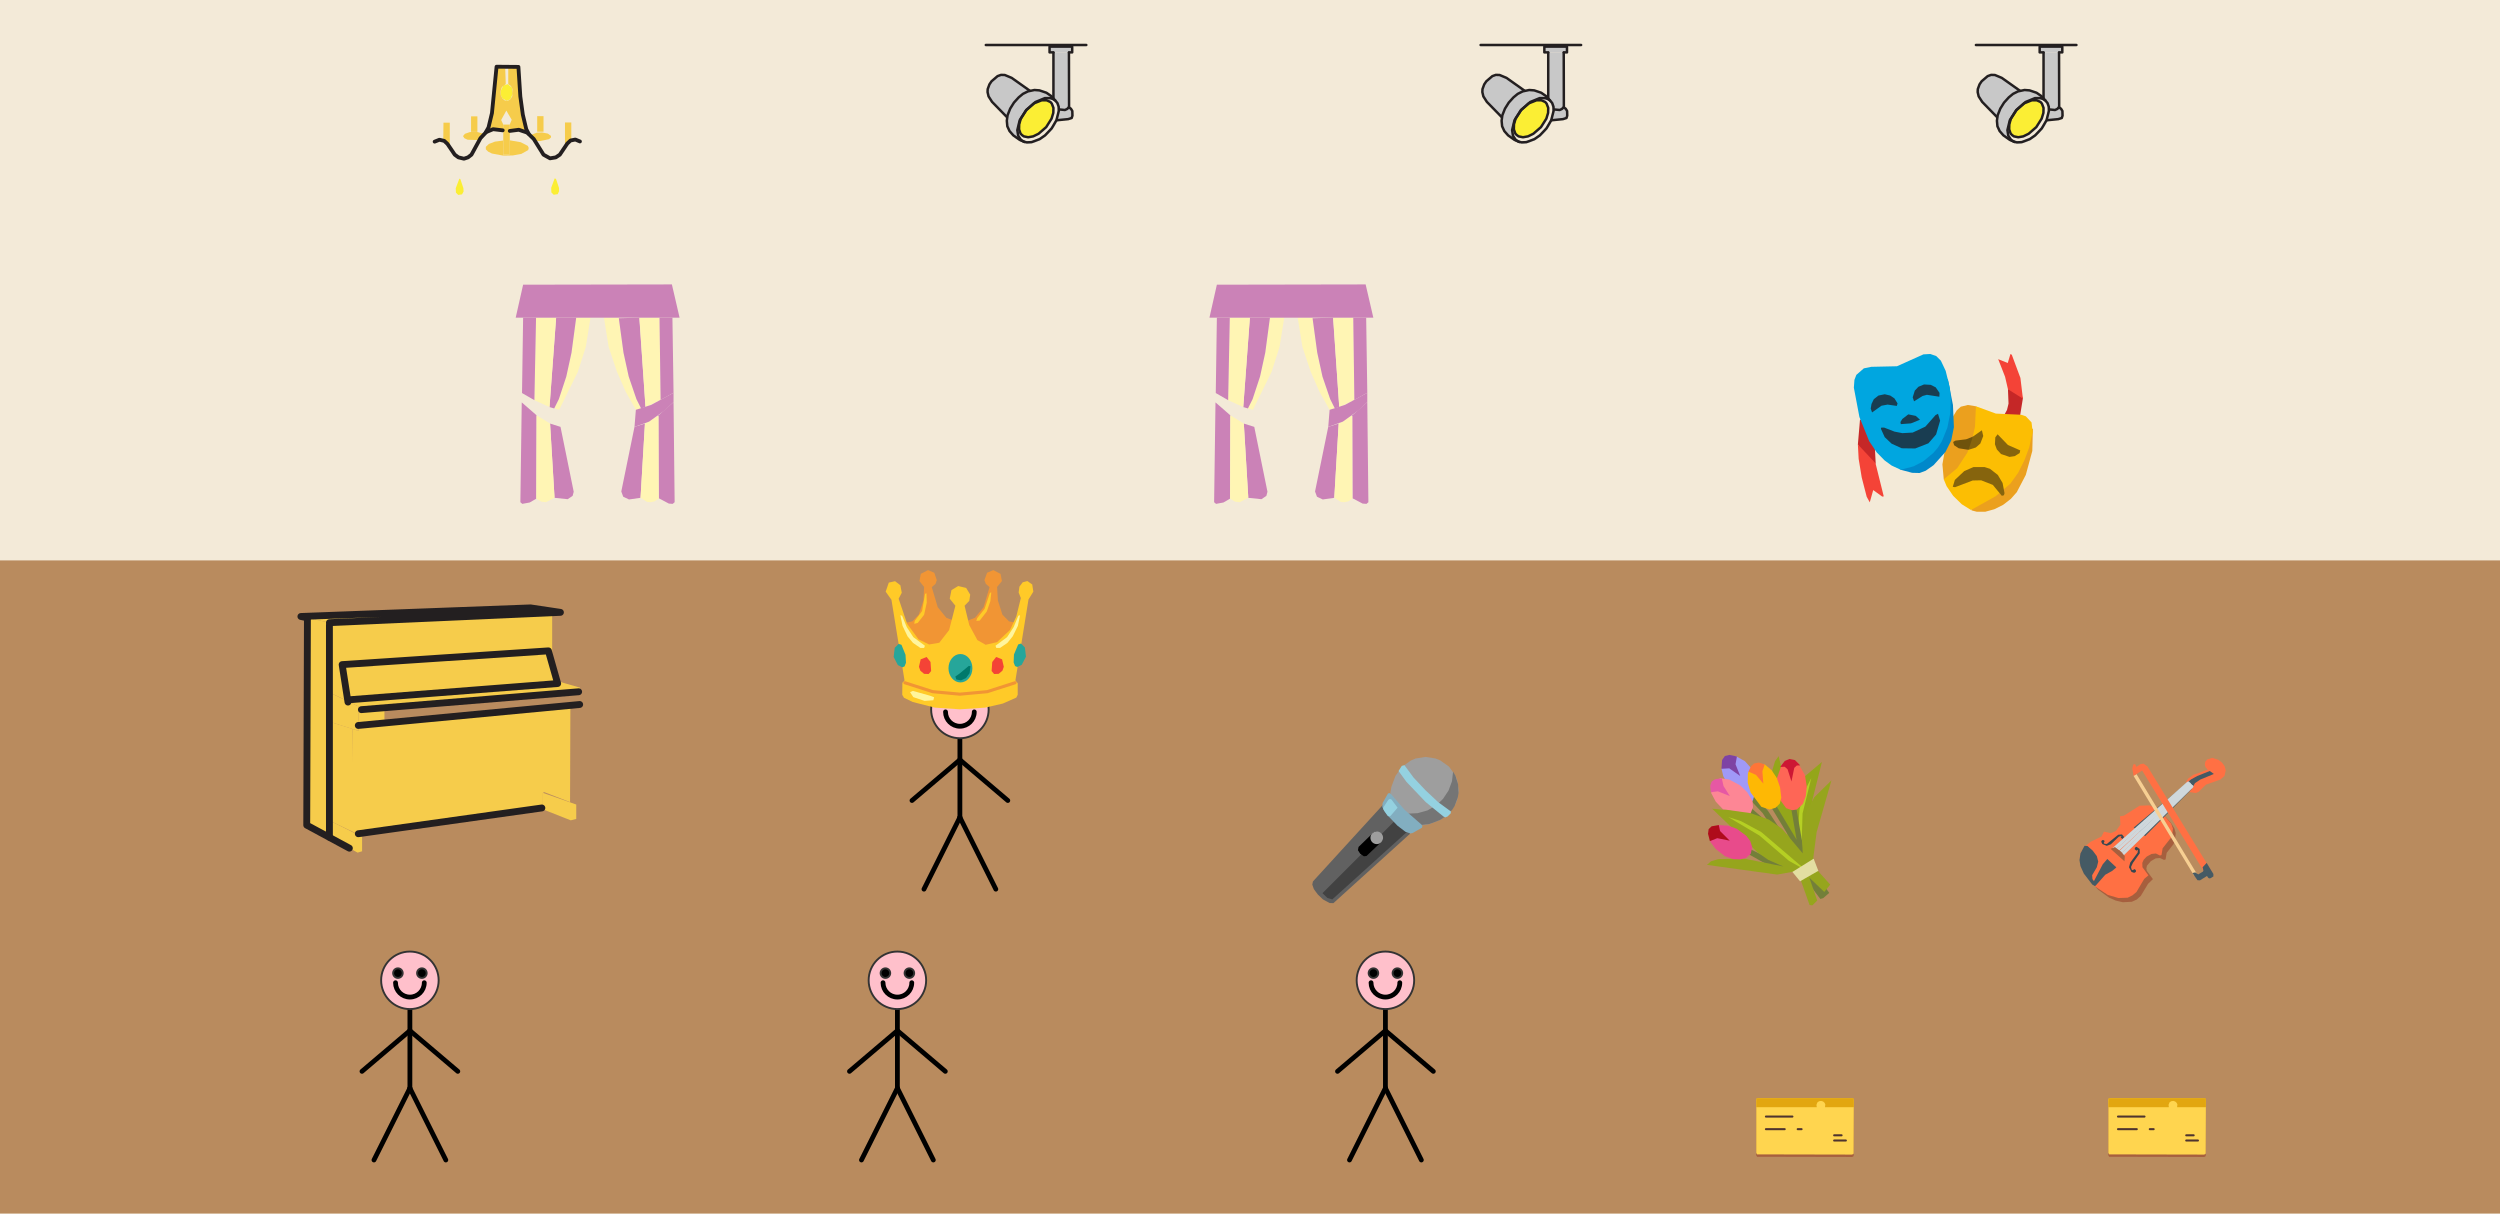
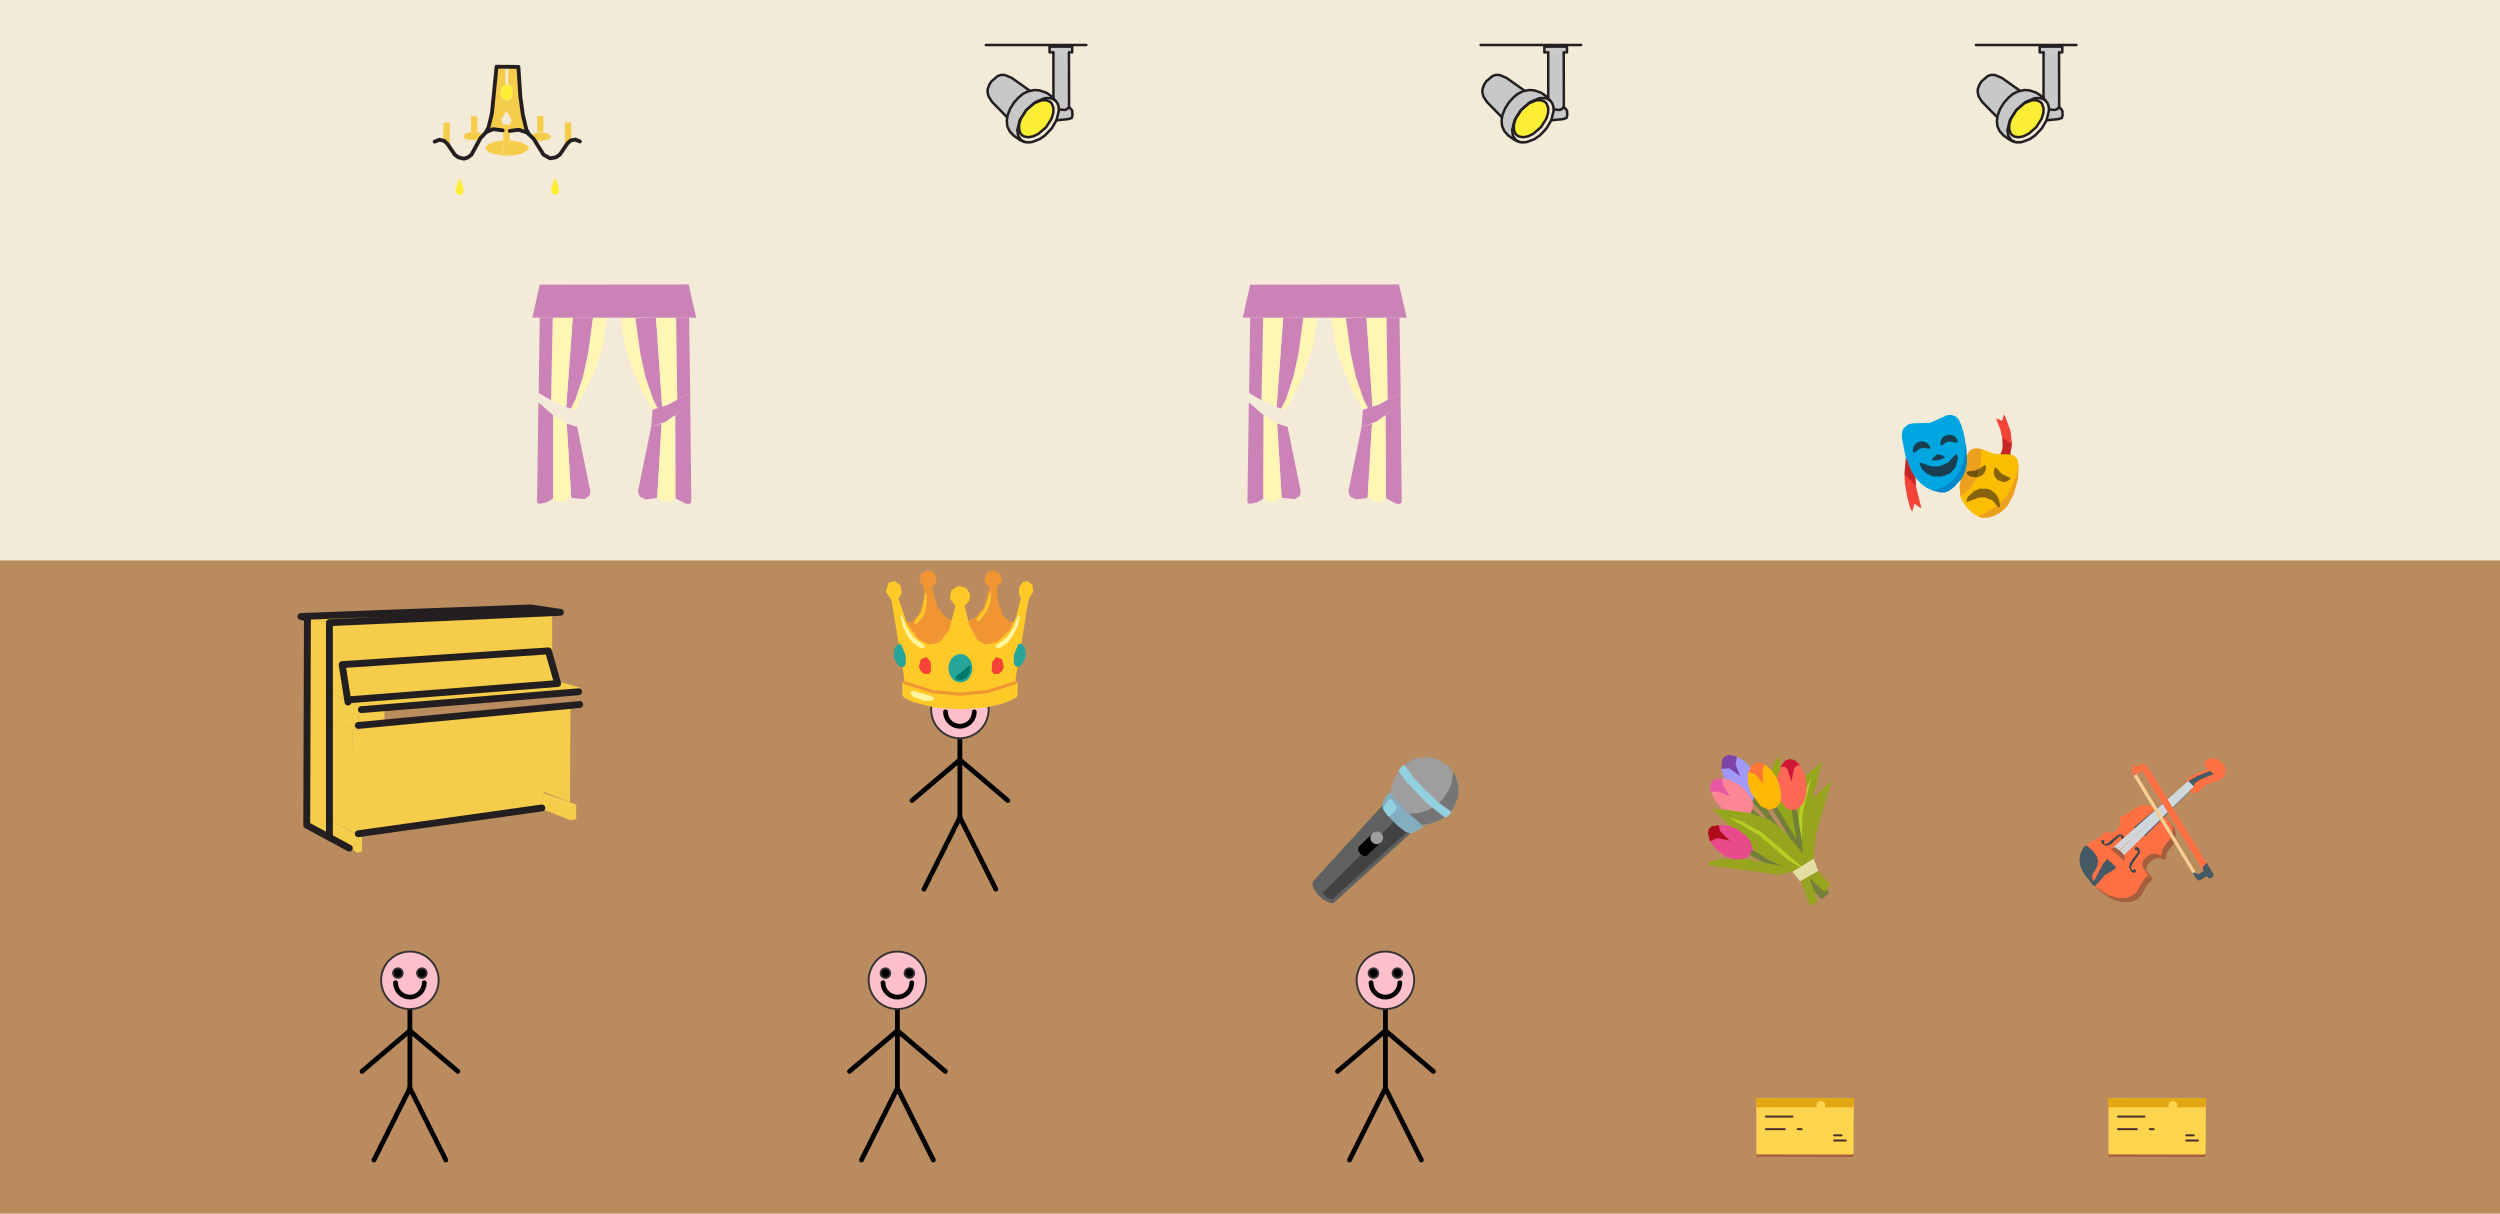
<svg xmlns="http://www.w3.org/2000/svg" viewBox="0 0 480 233" width="480" height="233">
  <rect width="480" height="233" fill="#f3ead8" />
  <rect y="107.6" width="480" height="125.4" fill="#b98b5e" />
  <defs>
    <symbol id="o-chandelier" viewBox="0 0 100 100">
      <polygon points="50.3,27.6 52.5,29.5 52.9,32.6 51.6,35.5 49.7,36.3 47.4,35 46.6,33.3 46.5,31.3 47.9,28.3" fill="#FBEE34" />
      <polygon points="77,81.8 77,83.5 76.3,85 74.2,85.3 73,84.1 72.9,81.7 74.7,76.8 75.4,77" fill="#FBEE34" />
      <polygon points="27.1,81.9 27.2,83.6 26.4,85.1 24.4,85.4 23.2,84.2 23.1,81.9 25,76.9 25.5,77.1" fill="#FBEE34" />
      <polygon points="67.1,57.3 64.4,57.2 62,54.2 65.5,52.9 68.1,52.8 71.2,53.4 72.8,54.6 72.8,55.4 71.8,56.3" fill="#F6CC4B" />
      <polygon points="37.1,53.3 37.6,53.8 35.4,56.8 29.3,56.6 27.6,55.8 26.9,54.7 27.9,53.5 30.5,52.6 34.1,52.5" fill="#F6CC4B" />
      <polygon points="47.9,57 47.9,64.9 42,63.8 40,62.8 38.8,61.6 38.8,60.3 40.4,58.8 43.5,57.6" fill="#F6CC4B" />
      <polygon points="50.5,27.6 50.5,18.6 55.8,18.6 56.8,34 58.1,43.5 59.9,51.1 61.1,53.4 57,51.5 51.3,52 51.3,48.6 52.3,46.2 49.5,41.4 46.8,46.3 47.9,48.7 47.9,51.7 42.6,51.1 39,52.6 40.2,50.2 42,42.7 44.4,18.5 48.9,18.6 49.2,27.6 47.2,29.1 46.5,31.3 46.6,33.3 47.4,35 48.7,36.1 50.2,36.3 51.6,35.5 52.6,33.9 52.7,30.1 51.9,28.6" fill="#F6CC4B" />
      <polygon points="51.3,56.9 51.3,64.2 47.9,64.2 47.9,48.7 51.3,48.7" fill="#F6CC4B" />
      <polygon points="57.3,64 52.9,64.8 47.9,64.9 47.9,64.2 51.3,64.2 51.3,56.9 57,57.9 60.7,59.8 61.2,60.9 60.9,62" fill="#F6CC4B" />
      <polygon points="20,47.7 20,59.7 19.4,59.7 16.6,56.9 16.7,47.7" fill="#F6CC4B" />
      <polygon points="34.4,44.4 34.4,52.5 31.1,52.5 31.1,44.4" fill="#F6CC4B" />
      <polygon points="65.6,44.3 68.9,44.3 68.9,52.4 65.6,52.4" fill="#F6CC4B" />
      <polygon points="83.4,56.6 80.1,59.7 80.1,47.6 83.4,47.6" fill="#F6CC4B" />
      <polyline points="12.1,57.6 14.6,56.6 17.1,57.2 18.8,58.8 22.6,64.4 24.5,65.8 27.4,66.5 29.5,65.8 31.3,64.4 36,55.8 39,52.6 42.6,51.1 47.6,51.7" fill="none" stroke="#231F20" stroke-width="2" stroke-linecap="round" stroke-linejoin="round" />
      <polyline points="87.9,57.5 85.5,56.5 83,57 81.3,58.6 77.4,64.4 75.3,65.8 72.3,66.3 68.9,64.4 63.8,56.2 60.4,52.9 56,51.4 51.3,52" fill="none" stroke="#231F20" stroke-width="2" stroke-linecap="round" stroke-linejoin="round" />
      <polyline points="61.1,53.4 59.9,51.1 58.1,43.5 56.8,34 55.8,18.6 44.4,18.5 42,42.7 40.2,50.2 38.8,52.7" fill="none" stroke="#231F20" stroke-width="2" stroke-linecap="round" stroke-linejoin="round" />
    </symbol>
    <symbol id="o-spot_light" viewBox="0 0 100 100">
      <polygon points="79,16.9 60.9,16.9 60.9,12.3 79,12.3" fill="#C8C8C8" />
      <polygon points="76.2,60.9 78,62 79.1,63.8 79.2,67.5 78.6,69.4 75.8,70.3 66.4,71.2 67.8,67.4 68.3,62 67.2,57.5 63.6,53.2 64,53.2 64,16.9 76.4,16.9" fill="#C8C8C8" />
      <polygon points="61.6,56.6 63.5,59.5 63.9,65.3 61.4,72.2 58.2,76.7 54.2,80.6 47.8,84.1 42,84.6 38.9,83.1 36.9,80.3 36.6,74.4 39.1,67.6 42.3,63.1 46.3,59.2 52.7,55.7 58.5,55.2" fill="#FBEE34" />
      <polyline points="42.2,63 49.6,56.6 54.7,54.2 59.5,53.3 63.6,54.2 65.4,55.3 67.2,57.5 68.3,62 67.8,67.4 66.4,71.2 64.3,75.3 61.3,79.3 57.3,83.3 53,86.3 48.7,88.2 44.6,89 40.9,88.6 38.4,87.2 36.8,85.5 35.3,81.5 35.4,76.6 37,71.2 42.2,63" fill="none" stroke="#C8C8C8" stroke-width="2" stroke-linecap="round" stroke-linejoin="round" />
      <polygon points="42.2,63 37,71.2 35.1,79.1 35.8,83.6 36.8,85.5 38.6,87.4 40.9,88.6 37,86.9 31.9,83.3 28.9,79.9 27.1,76 26.7,71.6 27.3,67.2 29.4,61.9 32.4,57.1 36.2,52.9 39.6,50.1 43.6,48.1 48.8,47 52.8,47.3 58.4,49.2 62.3,51.9 65.4,55.3 61.7,53.5 59.5,53.3 54.7,54.2 47,58.4" fill="#C8C8C8" />
      <polygon points="45,47.5 39.6,50.1 34.2,55 29.4,61.9 27,68.6 14.1,55.4 12.1,52.1 11.3,48.7 12.2,43.8 15.5,38.8 19.3,35.9 23.6,34.8 26.5,35.3 29.9,36.8" fill="#C8C8C8" />
      <polyline points="66.4,71.2 62.6,77.7 57.3,83.3 53,86.3 46.6,88.7 42.7,88.9 40.3,88.3 38.1,87 35.8,83.6 35.1,79.1 37,71.2 42.2,63 49.6,56.6 57.1,53.5 61.7,53.5 63.6,54.2 65.4,55.3 67.2,57.5 68.2,60.4 68.3,63.7 66.4,71.2" fill="none" stroke="#231F20" stroke-width="2" stroke-linecap="round" stroke-linejoin="round" />
      <polyline points="58.2,76.7 52.1,82 47.8,84.1 43.8,84.8 40.3,84.1 38.9,83.1 37.7,81.9 36.5,78.5 36.6,74.4 37.9,69.9 42.3,63.1 48.4,57.7 54.7,55.2 58.5,55.2 61.6,56.6 62.7,57.9 64,61.3 63.9,65.3 62.5,69.9 58.2,76.7" fill="none" stroke="#231F20" stroke-width="2" stroke-linecap="round" stroke-linejoin="round" />
      <polyline points="45,47.5 30.6,37.3 25.1,35 22.1,34.9 19.3,35.9 14.5,40 12.8,42.5 11.4,46.3 11.3,48.7 12.1,52.1 14.9,56.5 26.7,68.6" fill="none" stroke="#231F20" stroke-width="2" stroke-linecap="round" stroke-linejoin="round" />
      <polyline points="65.4,55.3 62.3,51.9 58.4,49.2 52.8,47.3 48.8,47 43.6,48.1 39.6,50.1 36.2,52.9 32.4,57.1 29.4,61.9 27.3,67.2 26.7,71.6 27.1,76 28.9,79.9 31.9,83.3 37,86.9 40.9,88.6" fill="none" stroke="#231F20" stroke-width="2" stroke-linecap="round" stroke-linejoin="round" />
      <polyline points="76.4,17.2 76.5,60.4 75.1,62.1 73.2,63 69.1,62.6" fill="none" stroke="#231F20" stroke-width="2" stroke-linecap="round" stroke-linejoin="round" />
      <polyline points="76.6,61 78,62 79.1,63.8 79.2,67.5 78.6,69.4 75.8,70.3 66.8,71.2" fill="none" stroke="#231F20" stroke-width="2" stroke-linecap="round" stroke-linejoin="round" />
      <polyline points="64,17.2 64,53.2" fill="none" stroke="#231F20" stroke-width="2" stroke-linecap="round" stroke-linejoin="round" />
      <polyline points="64,16.9 60.9,16.9 60.9,12.3 79,12.3 79,16.9 76.4,16.9" fill="none" stroke="#231F20" stroke-width="2" stroke-linecap="round" stroke-linejoin="round" />
      <polyline points="9.9,11 90.3,11" fill="none" stroke="#231F20" stroke-width="2" stroke-linecap="round" stroke-linejoin="round" />
    </symbol>
    <symbol id="o-curtains" viewBox="0 0 100 100">
      <polygon points="47.3,23.1 45.6,33.7 42.7,42.8 35.9,56.6 34.1,56.1 35.8,52.7 38.5,44.5 40.4,35.8 42.1,23.1" fill="#FFF5B4" />
      <polygon points="65.7,56.1 63.8,56.6 60.1,50 56.9,42.7 53.9,33.7 52.2,23.1 57.6,23.1 59.3,35.8 61.2,44.5 64,52.7" fill="#FFF5B4" />
      <polygon points="42.1,23.1 40.4,35.8 38.5,44.5 35.8,52.7 34.1,56.1 32.4,55.6 34.8,23.1" fill="#CB82B7" />
      <polygon points="34.2,88.1 32.6,61.6 36.4,62.8 41.2,86.4 40.8,87.9 39,89.1 34.2,88.6" fill="#CB82B7" />
      <polygon points="65.1,23.8 67.3,55.6 65.7,56.1 64,52.7 61.2,44.5 59.3,35.8 57.6,23.3 65.1,23.1" fill="#CB82B7" />
      <polygon points="67.1,61.6 65.5,88.6 61.3,89.2 59.2,88.2 58.5,86.3 63.3,62.8" fill="#CB82B7" />
      <polygon points="72.1,88.3 72.2,88.8 70.6,89.9 69.2,90.2 67.9,90.1 65.5,88.6 67.1,61.6 71.8,58.8 72.1,58.9" fill="#FFF5B4" />
      <polygon points="72.8,53 67.3,55.6 65.1,23.1 72.4,23.1" fill="#FFF5B4" />
      <polygon points="34.8,23.1 32.4,55.6 26.9,53.1 27.5,23.1" fill="#FFF5B4" />
      <polygon points="76.9,11 79.7,23.1 20.1,23.1 22.8,11.1" fill="#CB82B7" />
      <polygon points="27.7,58.6 27.6,88.9 25.2,90.3 22.5,90.8 21.8,90.2 22.3,53.9" fill="#CB82B7" />
      <polygon points="27.5,23.1 26.9,53.1 22.4,50.5 22.8,23.1" fill="#CB82B7" />
      <polygon points="34.2,88.1 34.2,88.6 31.1,90.2 29.4,90 27.6,88.9 27.7,58.6 32.6,61.6" fill="#FFF5B4" />
      <polygon points="77.9,90.2 77.2,90.8 75.8,90.7 72.2,88.8 72.1,58.9 71.8,58.8 77.5,53.8" fill="#CB82B7" />
      <polygon points="77.1,23.5 77.5,50.4 72.8,53 72.4,23.1 77.1,23.1" fill="#CB82B7" />
      <polygon points="77.5,50.4 77.5,53.8 74.3,56.8 68.6,60.9 63.3,62.8 63.8,56.6 69.4,54.8" fill="#CB82B7" />
    </symbol>
    <symbol id="o-performing_arts" viewBox="0 0 100 100">
      <polygon points="10.7,66.9 5.2,55.8 6.3,42.9 11.2,42.6 13.6,49.3 14.5,65.7" fill="#C52727" />
      <polygon points="87.8,24.6 83.5,27.1 83.8,34.5 83,37.8 81.3,40.9 89.4,41.9 89.8,40.9 91.3,31.7" fill="#C52727" />
      <polygon points="14.4,65.6 18.7,82.9 17.9,83 13.2,79.6 11.4,86 9.8,83.1 7.2,73 5.6,63.3 5.2,55.8" fill="#F44337" />
      <polygon points="96.5,47.6 96.2,59.2 92.8,71.7 88.1,80.7 85,84.2 81,87.3 76.4,89.6 71.7,90.9 67.2,90.9 64.5,90.2 65.5,72.6 50,74 49.3,66.2 52.1,50 54.8,41.3 56.8,38 58.9,36.1 62.6,35.2 66.8,35.9 80.3,49.7" fill="#EBA01E" />
      <polygon points="66.8,35.9 77.2,39.7 90.3,40.3 92.8,41.1 95.8,44.3 96.4,49.3 94.6,57.3 92.1,64 88.8,70.6 84.8,76.2 77.1,82.8 64.2,90 59.4,87 54.9,82.6 51.5,77.6 50,74 57,68.2 62.3,60.1 64.9,52.9 66.3,46.5" fill="#FCBE03" />
      <polygon points="24.5,62.8 27.5,69 33.5,70.6 37.4,70.7 40.6,69.5 44.7,66.6 50.9,59.7 53.9,53.7 55.3,46.8 54.8,35.2 52.1,21.5" fill="#0088CA" />
      <polygon points="25.6,15 39.4,8.8 43,8.6 46.1,9.7 48.5,12.1 51,17.4 53.2,26.3 53.7,32.4 53.4,39.5 51.9,47 49,54.2 46.9,57.5 44.5,60.3 39.3,64.6 34.3,67.2 27.5,69 22.8,66.8 19.1,64.1 15,59.9 11.1,54.1 6,41.5 3.1,26.2 3.4,22.1 4.4,19.5 8.3,16.1 12.2,15.3" fill="#00A6E0" />
      <polygon points="31.5,40.1 28.4,42.5 27.4,44.1 27.6,45.2 32.9,44.8 37.6,42.9 35.4,40.9" fill="#193D51" />
      <polygon points="12.6,39.1 11.9,37.1 12.3,34.7 13.5,32.2 15.9,30.3 19.2,29.6 22.1,30.3 24.3,31.8 25.9,34.4 25.5,35.7 20.7,35 17.5,35.6" fill="#193D51" />
      <polygon points="39.7,24.5 36.8,25.7 34.9,27.7 33.8,31.2 34.5,33.3 39,30.5 41.2,29.9 47.7,30.9 47.8,28.9 45.8,26 43.2,24.7" fill="#193D51" />
      <polygon points="33.8,49.6 40.4,46.5 45.7,40.5 47,39.8 48.1,43.4 46,50.6 42,55.2 35.1,57.9 28.1,57.8 22.8,55.4 19.2,52 17.2,47.6 17.4,47 18.9,47 24.3,49.1 28.4,49.9" fill="#193D51" />
      <polygon points="62.9,58.6 66.7,57.4 69.1,55.3 70.6,51.4 69.9,48.4 65.2,51.7 61.9,55.6" fill="#86640D" />
      <polygon points="62.9,58.6 57.8,57.8 55.4,56.2 54.9,54.5 56.1,53.8 61.7,53.1 65.2,51.7" fill="#6F530C" />
      <polygon points="78.1,50.5 76.9,52.1 76.7,55.7 77.7,58.4 79.9,60.8 84.3,62.3 87,61.9 89.6,60.3 89.9,58.9 83.5,56.1" fill="#86640D" />
      <polygon points="54.7,77.9 55.9,78.1 65.1,74.6 69.5,74.5 75.6,76.9 80.3,82.6 81.4,82.3 81.7,81.2 80.7,75.9 78.2,71.7 74.1,68.5 71.3,67.6 65.5,67.6 60.7,69.7 55.8,74.3" fill="#86640D" />
      <polygon points="91.3,31.9 90,21.1 85.5,9 84.8,8.6 83.4,13.3 78.4,11.3 82,20.5 83.5,27" fill="#F44337" />
    </symbol>
    <symbol id="o-piano" viewBox="0 0 100 100">
      <polygon points="90.4,35.8 90.3,37 33.5,41.6 33.5,46.1 26,46.8 26,41.3 23.3,40 23.6,39.3 83.9,34.6 83.8,33.9" fill="#F6CC4B" />
      <polygon points="44.1,45.1 87.6,40.9 87.5,69.1 80,66.2 79.6,66.4 79.6,70.8 25.8,78.5 23.8,77.5 24.2,47.8 26,48.4 26,46.8" fill="#F6CC4B" />
      <polygon points="89.3,69.8 89.3,74 87.7,74.4 79.6,71.2 79.6,66.4" fill="#F6CC4B" />
      <polygon points="82.3,14 17.5,16.9 9.2,15.1 76,12.6 84.7,13.9" fill="#F6CC4B" />
      <polygon points="83.7,33.9 83.9,34.6 23.6,39.3 23.3,40 22.8,39.7 21.2,29.1 81.2,25.1" fill="#F6CC4B" />
      <polygon points="17.5,37.2 17.5,79.4 10.9,75.8 11.1,15.5 17.5,16.9 82.3,14 82.3,28.8 81.2,25.1 21.2,29.1 22.8,39.7" fill="#F6CC4B" />
      <polygon points="27,79.2 27,83.4 25.7,83.8 18.2,79.6 18.2,74.8" fill="#F6CC4B" />
      <polygon points="26,46.8 26,48.4 17.5,45.7 17.5,37.2 26,41.3" fill="#F6CC4B" />
      <polygon points="24.2,47.8 24.1,77.1 23.8,77.5 18.2,74.8 18.2,79.6 23.3,82.5 17.5,79.4 17.5,45.7" fill="#F6CC4B" />
      <polyline points="11.1,15.5 9.2,15.1 76,12.6 84.7,13.9 17.5,16.9" fill="none" stroke="#231F20" stroke-width="2" stroke-linecap="round" stroke-linejoin="round" />
      <polyline points="11.1,15.3 10.9,75.8 23.3,82.5" fill="none" stroke="#231F20" stroke-width="2" stroke-linecap="round" stroke-linejoin="round" />
      <polyline points="25.9,78.3 79.3,70.8" fill="none" stroke="#231F20" stroke-width="2" stroke-linecap="round" stroke-linejoin="round" />
      <polyline points="17.5,17.6 17.5,79.3" fill="none" stroke="#231F20" stroke-width="2" stroke-linecap="round" stroke-linejoin="round" />
      <polyline points="22.9,40 21.2,29.1 81.2,25.1 83.9,34.6 23.6,39.3" fill="none" stroke="#231F20" stroke-width="2" stroke-linecap="round" stroke-linejoin="round" />
      <polyline points="25.9,46.8 90.3,40.7" fill="none" stroke="#231F20" stroke-width="2" stroke-linecap="round" stroke-linejoin="round" />
      <polyline points="26.8,42.2 90,37" fill="none" stroke="#231F20" stroke-width="2" stroke-linecap="round" stroke-linejoin="round" />
    </symbol>
    <symbol id="o-person" viewBox="0 0 100 100">
      <polyline points="50,29 50,62" fill="none" stroke="black" stroke-width="2" stroke-linecap="round" stroke-linejoin="round" />
      <polyline points="50,38 30,55" fill="none" stroke="black" stroke-width="2" stroke-linecap="round" stroke-linejoin="round" />
      <polyline points="50,38 70,55" fill="none" stroke="black" stroke-width="2" stroke-linecap="round" stroke-linejoin="round" />
      <polyline points="50,62 35,92" fill="none" stroke="black" stroke-width="2" stroke-linecap="round" stroke-linejoin="round" />
      <polyline points="50,62 65,92" fill="none" stroke="black" stroke-width="2" stroke-linecap="round" stroke-linejoin="round" />
      <ellipse cx="50" cy="17" rx="12" ry="12" fill="pink" stroke="#333" stroke-width="0.8" />
      <ellipse cx="45" cy="14" rx="2" ry="2" fill="black" stroke="#333" stroke-width="0.8" />
      <ellipse cx="55" cy="14" rx="2" ry="2" fill="black" stroke="#333" stroke-width="0.8" />
      <path d="M44 18 A6 6 0 0 0 56 18" fill="none" stroke="black" stroke-width="2" stroke-linecap="round" stroke-linejoin="round" />
    </symbol>
    <symbol id="o-crown" viewBox="0 0 100 100">
      <polygon points="73.8,17 76.9,13.2 76,8.6 71.4,6.2 67.4,7.9 65.7,12.6 66.6,15 69,17.1 65.2,29.9 59.7,36.7 50.4,40.3 52.7,46.4 56.2,51.5 61.8,55.8 65.6,57.1 74.5,57.1 81.1,53.9 85.1,49 87.6,42.2 87.9,40.4 81.4,39 77.2,34.7 74.3,25.6" fill="#F19534" />
      <polygon points="27.1,17 24.1,13.2 25,8.6 29.6,6.2 33.6,7.9 35.2,12.6 34.4,15 32,17.1 35.8,29.9 41.3,36.7 50.5,40.3 48.3,46.4 44.8,51.5 39.2,55.8 35.4,57.1 26.5,57.1 19.9,53.9 15.9,49 13.4,42.2 13.1,40.4 19.6,39 23.7,34.7 26.7,25.6" fill="#F19534" />
      <polygon points="93.2,13.2 90.2,14 88.1,16.8 87.6,20.5 89,24.1 86.1,35.9 82.1,44.5 73.8,52.3 66.5,54 61.2,51 56,41.4 53,29 56,25.9 56.6,21.9 54,17.6 48.9,16.4 44.6,19 43.5,24.5 47.1,29 43.1,44.6 36.8,52.7 30.3,53.8 23.5,50.5 16.2,40.5 10.8,24.5 12.8,20.7 11.9,15.9 8.5,13.3 4.5,14.2 2.5,20 6.2,25.2 16.2,86.9 31.6,92.3 50,93.8 68.5,92.3 83.9,86.9 93.9,25 97,20 96.3,15.4" fill="#FFCA28" />
      <ellipse cx="50.35" cy="69" rx="7.65" ry="9.1" fill="#26A69A" />
      <polygon points="49.8,72.4 47.1,74.3 47.7,76.2 50.7,76.8 53.9,75.3 56.2,72.2 56.8,67.7 55.7,67.5" fill="#00796B" />
      <polygon points="92.3,61.6 91.6,55.7 89.1,53.2 87.3,53.8 84.6,60.2 84.4,65.3 85.3,67.6 86.7,68.2 89.6,66.8" fill="#26A69A" />
      <polygon points="7.6,61.8 8.3,55.9 10.8,53.4 12.6,54 15.2,60.4 15.5,65.5 14.6,67.8 13.2,68.4 10.3,67" fill="#26A69A" />
      <polygon points="78.1,68.1 77.2,70.6 74.8,72.6 71.9,72.7 70.3,70.8 70.7,65 73.2,61.8 77,63.3" fill="#F44336" />
      <polygon points="23.8,68.1 24.7,70.6 27.1,72.6 30,72.7 31.6,70.8 31.2,65 28.7,61.8 24.9,63.3" fill="#F44336" />
      <polygon points="85.3,76.7 69.7,83 50,85.3 30.4,83 14.8,76.7 13.2,78.3 13.1,86 14.2,87.9 19.8,90.6 33.9,94.2 50,95.3 66.2,94.2 77.5,91.6 86.1,87.8 87,86 87,78.6" fill="#FFCA28" />
      <polygon points="30.9,86.6 33.5,87.6 33,89.5 27.4,89.9 20.2,87.5 18.1,84.3 19.9,83.5" fill="#FFF59D" />
      <polyline points="85.3,78.3 67.5,84 50,85.6 32.6,84 14.8,78.3" fill="none" stroke="#F19534" stroke-width="2" stroke-linecap="round" stroke-linejoin="round" />
      <polygon points="21.1,38.7 25.8,32.4 27.7,21.4 28.6,21 28.8,27 27.1,34.8 23,40 20.8,40.6" fill="#FFCA28" />
      <polygon points="61.1,36.9 65.8,31 69.2,20.8 70.1,20.4 69.5,26.1 67.2,32.7 62.7,38.5 60.5,38.7" fill="#FFCA28" />
      <polygon points="24.7,56 20,52.8 16.5,48.6 13.3,41.9 11.9,35.1 13,35.4 16,42.7 20.2,49.1 27.6,54.6 27.1,56" fill="#FFF59D" />
      <polygon points="75.7,56 80.4,52.8 83.8,48.6 87.1,41.9 88.5,35.1 87.4,35.4 84.4,42.7 80.2,49.1 72.8,54.6 73.3,56" fill="#FFF59D" />
    </symbol>
    <symbol id="o-microphone" viewBox="0 0 100 100">
      <polygon points="60.8,9.3 66.3,5.4 69.3,4.1 75.7,3.1 82.1,4.1 85.2,5.4 90.7,9.3 94.6,14.8 95.9,17.9 96.9,24.3 95.9,30.7 94.6,33.7 90.7,39.2 84.9,43.5 78,46.1 74.4,46.8 67.2,46.6 63.8,45.6 60.7,44.1 58,42 55.9,39.3 54.4,36.2 53.4,32.8 53.2,25.6 53.9,22 56.5,15.1" fill="#9E9E9E" />
      <polygon points="93.3,12.5 92.6,18.7 90.4,24.6 86.9,29.9 82.8,33.9 77,37.3 70.6,39.1 64.1,39.4 60.9,38.9 54.6,36.8 56.8,40.5 60.7,44.1 63.8,45.6 70.7,46.9 78,46.1 84.9,43.5 88,41.5 92.7,37 94.3,34.5 96.3,29.1 96.8,26.2 96.5,20.6 94.8,15.1" fill="#757575" />
      <polygon points="65.6,52.4 66,51.1 65.5,49 60.8,42.2 53.5,35.9 49.9,34.1 48.2,34 3.6,82.8 3.2,84.8 4.2,87.7 6.7,91.1 10,94.3 14.3,96.6 16.7,96.7" fill="#616161" />
      <polygon points="9.7,90.3 58,42 65,50 16,94.3 12.9,93.4" fill="#424242" />
      <polygon points="33.9,65.1 32.4,62.8 32.8,60.7 42.4,51.4 43.9,50.9 45.3,51.4 48.1,54.5 48.3,56 47.9,57 37.9,66.5 36.2,66.7" fill="#000000" />
      <ellipse cx="44.45" cy="54.85" rx="4.05" ry="4.05" fill="#9E9E9E" />
      <polygon points="87.1,41.2 88.3,41.8 89.8,41.2 91.8,39.2 91.9,38 83.7,32 75.6,24.4 68,16.3 62.2,8.4 60.5,8.8 58.4,12.1 63.5,19.1 75.8,32" fill="#94D1E0" />
      <polygon points="73.2,46.5 62.3,37 53.3,26.6 52.4,26.2 51.6,26.6 48.2,32.6 48,35.2 51.2,40.3 57.7,47.1 62.8,51 65.9,52.1 67.4,51.8 73.4,48.4 73.7,47.3" fill="#82AEC0" />
      <polygon points="48.7,35.4 51.9,30.5 52.9,30 53.9,30.4 57.8,35.6 53.3,40.8 52.4,41.2 51.5,40.8 49.5,38.1 48.5,36.4" fill="#94D1E0" />
    </symbol>
    <symbol id="o-bouquet" viewBox="0 0 100 100">
      <polygon points="56,2.6 53.7,5.8 51.9,11.8 52,29.9 61.1,50.1 64.3,67.3 74.3,68.6 77.6,30.7 83.7,6.3 72.8,15.5 65.9,27.3 58,11" fill="#94A61A" />
      <polygon points="76.9,16.6 71.9,26.4 69.3,37.1 68.2,54.1 70.8,56.5 71.3,39.3" fill="#B5D024" />
      <polygon points="41.1,28.1 38,30.8 45.8,39.1 50.3,46.1 36.6,34.2 35.3,37.9 42.4,43.9 51.1,68.5 34.2,60.4 33.8,63.7 53.7,74.8 65.1,74.9 77,86.5 82.7,94 84.5,93.5 88.4,90.1 73.1,69.4 67,33.9 63.7,34.3 67.5,56.1 54.2,33.9 51.3,35.4 63.3,55.2 57.1,49.7 49.3,37.8" fill="#737F39" />
      <polygon points="10.1,72.2 55,78.4 65.1,76.6 70.2,82.1 75.8,97.9 77.6,98.1 80.7,95 75.6,80.3 85.2,89.5 89,84.8 80.1,74.9 78.2,67.5 80.3,51.3 89.8,18.1 78.8,28.9 74.1,37.7 70.9,53.6 71.4,64.8 58.1,49 49.7,43.2 37.5,38.9 28.9,34.1 20.9,37 13.4,36.2 42.6,64.3 49.4,69 59,73.2 34,68.2 17.3,68.5 12.7,69.9" fill="#96A51D" />
      <polygon points="23.8,41.6 43.7,53.4 62.6,69.6 70.3,73.9 70.9,73.4 44.9,51.2 31.9,44.2" fill="#B5CF23" />
      <polygon points="78.4,68.2 64.8,76.7 69.7,82.7 81.4,76" fill="#E3DEA1" />
      <polygon points="28.6,2.6 19.4,10.6 20.6,15.5 24.4,22.1 28.9,26.3 34.7,30.4 39.5,31.2 40.8,25.6 38.6,10.5 34.4,5.8" fill="#A099F7" />
      <polygon points="21.6,2.5 19.8,5.1 19.4,10.7 24.4,10.4 31.4,15.3 28.4,7.8 29.3,2.8 24.5,1.8" fill="#7E43A4" />
      <polygon points="58,8.1 54.9,16.7 56.1,29.4 60.8,35.9 64.6,37.2 67.5,36.8 71.5,33.2 73.4,28.1 74,22.1 72.8,14.6 68.1,6.5" fill="#FE6656" />
      <polygon points="62.9,4.4 59.9,5.7 57,9.5 59.9,9.4 61.7,11 64.2,18.8 66,10.1 67.6,8.6 69.8,8.5 66.4,5.1" fill="#CD1734" />
      <polygon points="41.3,9.5 36.7,12.5 36.3,13.9 36.2,19.6 38.1,25.9 44.9,35 50.2,36.8 54.1,35.6 56.7,33 57.7,29.2 56.9,22.6 54.9,16.7 51.5,11.6 47.1,7.9 44.5,7.5" fill="#FEB804" />
      <polygon points="40.3,7.3 38.3,9.1 36.7,12.5 41.5,14.6 46.2,20.2 45.6,12.3 47.1,7.9 43.3,6.7" fill="#FF7537" />
      <polygon points="16.2,22.3 12.7,26 15.8,31.8 20.4,36.6 38.1,39.1 39.6,35.3 39.3,31.4 35.9,25.7 31.5,21.4 24.4,17.6 18.7,16.7 16.8,18" fill="#FD8695" />
      <polygon points="13.2,18.8 12.2,21.5 12.6,25.7 17.1,25.1 24.8,28.2 20.7,21.7 19.6,16.7 15.3,17.4" fill="#E658A4" />
      <polygon points="12.8,51 12.3,57.5 15.7,62 21.6,66.6 26.8,68.5 31.3,68.7 35.1,67.8 38.1,65.1 39.1,60.9 37.8,56.9 35.2,53.5 29.2,49.1 23.7,47.1 17.7,46.7 15.5,47.6" fill="#E84B8B" />
      <polygon points="11.2,49.3 10.8,52.3 12,57 16.7,55.1 24.7,56.7 18.5,50.5 17.7,46.7 13.1,47.5" fill="#AF0C1B" />
    </symbol>
    <symbol id="o-violin" viewBox="0 0 100 100">
      <polygon points="58.5,41.7 57.8,41 12.5,85.2 15.3,88.2 22.2,93.2 26.3,95 30.9,96.1 36.7,95.8 39.8,94.4 42.4,92.1 47.1,84.3 50.2,81.3 46.3,76 46,74.4 46.4,72.7 48.9,69.8 52,68 54.7,67.8 57.3,69 58.3,68.7 59,64.5 63.3,59 64.3,56.9 64.8,51.8 63.9,48.8 61.8,45.4" fill="#A65F3E" />
      <polygon points="55.7,38.6 51.5,35.6 47.8,34.1 41.7,34.3 31.6,40.7 29.1,41.1 29.4,46.5 26.5,50.5 23.2,51.9 18.9,50.9 17.3,54 10.2,57.5 6.2,60.9 4.4,63.8 3.4,67 3.9,72.6 7.1,79 13,85.9 21.3,91.4 28.1,93.4 34,93.2 37.1,91.7 39.7,89.5 44.6,81.2 47.3,78.9 43.5,73.7 43.4,70.9 44.3,68.9 46.2,66.9 49.3,65.2 52.1,64.9 54.7,66.2 55.7,65.9 56.4,61.6 62.4,54 63,48.9 61.9,45.8" fill="#FF7043" />
      <polygon points="11.7,63.1 14.3,66.6 15.2,70.1 14.3,73.7 11.3,78.8 11.5,81.3 13.7,84.3 13.6,85.3 13,85.7 11.4,84.8 6,77.8 3.8,72.9 3.2,69.1 3.8,64.9 6.4,60 8.3,60.1" fill="#455A64" />
      <polygon points="81.2,23.7 84.2,20.8 93.3,17.6 96,15.3 96.8,11.7 96.1,9 94.3,6.6 92,4.9 88.1,3.7 85,4.7 83.7,6.2 83.4,8.2 84,9.9 85.3,11.2 76,14.6 72.8,16.9 71.7,18.5 70.9,23.3 74.2,25.7 77.7,26.2 79.5,25.4" fill="#FF7043" />
      <polygon points="86.6,12.1 89.2,14 80.5,17.6 77.1,19.9 74.8,23.9 45.2,53.8 37.9,48.3 74.6,17.5 78.6,15.3" fill="#455A64" />
      <polygon points="39.3,76.7 39.3,75.6 38.5,74.9 37.1,75.6 36.5,75 36.2,73.5 37.4,70.9 41.8,64.7 41.7,62 39.7,60.6 38.8,61.1 38.5,62.1 39.6,63.1 40.6,62.5 40.4,64.4 35.7,70.7 34.9,73.7 36.5,76.7 38.2,77.3" fill="#37474F" />
      <polygon points="17.6,56.4 18.5,56.3 19.3,56.9 18.7,58.2 19.3,58.7 20.7,58.8 28,52.9 30.4,52.7 31.8,54.4 30.7,55.6 29.6,54.7 30.1,53.7 28.4,54.1 23.3,59 20.7,60 17.9,58.9 17.1,57.4" fill="#37474F" />
      <polygon points="26.8,73.8 24.2,76 19.7,78.5 13.7,85.3 12.9,85.4 11.6,84.2 18.1,71.8 21,68.4" fill="#455A64" />
      <polyline points="25.4,61.8 72.8,19.8" fill="none" stroke="#CFD8DC" stroke-width="2" stroke-linecap="round" stroke-linejoin="round" />
      <polyline points="27.2,62.9 73.6,20.5" fill="none" stroke="#CFD8DC" stroke-width="2" stroke-linecap="round" stroke-linejoin="round" />
      <polyline points="29.3,64.1 74.3,21.3" fill="none" stroke="#CFD8DC" stroke-width="2" stroke-linecap="round" stroke-linejoin="round" />
      <polyline points="30.7,65.5 75.1,22" fill="none" stroke="#CFD8DC" stroke-width="2" stroke-linecap="round" stroke-linejoin="round" />
      <polygon points="32,69.9 23.1,61.9 25.9,60.8 29.9,63.8 32.2,66.6" fill="#A65F3E" />
      <polygon points="78.3,77.9 76.5,79 37.8,15.2 39.7,14.1" fill="#F7CF92" />
      <polygon points="37.8,15.2 43.3,11.8 83.5,77.5 87.8,76.3 46.7,9.2 44.2,7.4 42.2,7.7 39.7,9.5 38.8,7.7 37.7,7.9 37,10.4" fill="#FF7043" />
      <polygon points="84.6,70.9 82,73.7 82.5,75.9 82.2,76.5 79.2,78.3 77.3,77 75.5,77.4 78.7,82 80.3,82.1 84.8,79.3 85.7,80.6 86.7,80.9 88.9,79.6 88.9,78" fill="#455A64" />
    </symbol>
    <symbol id="o-ticket" viewBox="0 0 100 100">
      <polygon points="2.5,26.1 2.5,77.1 3.3,78.5 94.6,78.7 96,77.9 96.2,26.1 95.4,24.7 4,24.6 2.9,25" fill="#A65F3E" />
      <polygon points="2.5,23.8 2.5,74.8 3.3,76.2 94.6,76.4 96,75.5 96.2,23.8 95.4,22.4 4,22.2 2.9,22.7" fill="#FFD54F" />
      <polyline points="11.8,39.9 37.2,39.9" fill="none" stroke="#4E342E" stroke-width="2" stroke-linecap="round" stroke-linejoin="round" />
      <polyline points="11.8,52 29.8,52" fill="none" stroke="#4E342E" stroke-width="2" stroke-linecap="round" stroke-linejoin="round" />
      <polyline points="42.3,52 46,52" fill="none" stroke="#4E342E" stroke-width="2" stroke-linecap="round" stroke-linejoin="round" />
      <polygon points="95.3,22.2 3.2,22.2 2.5,23 2.5,30.9 60.6,30.9 60.3,28.7 61.2,26.3 62.8,25.2 64.8,24.9 66.6,25.4 68,26.6 68.8,28.2 68.5,30.9 96.2,30.9 96.2,22.9" fill="#E2A610" />
      <polyline points="77.3,57.9 84.4,57.9" fill="none" stroke="#4E342E" stroke-width="2" stroke-linecap="round" stroke-linejoin="round" />
      <polyline points="77.3,62.9 88.5,62.9" fill="none" stroke="#4E342E" stroke-width="2" stroke-linecap="round" stroke-linejoin="round" />
    </symbol>
  </defs>
  <use href="#o-chandelier" x="79" y="6" width="36.8" height="36.8" />
  <use href="#o-spot_light" x="186.9" y="6" width="24" height="24" />
  <use href="#o-spot_light" x="281.9" y="6" width="24" height="24" />
  <use href="#o-spot_light" x="377" y="6" width="24" height="24" />
-   <use href="#o-curtains" x="88.4" y="48.8" width="52.8" height="52.8" />
-   <use href="#o-curtains" x="221.6" y="48.8" width="52.8" height="52.8" />
-   <use href="#o-performing_arts" x="354.8" y="64.8" width="36.8" height="36.8" />
+   <use href="#o-curtains" x="91.6" y="48.8" width="52.8" height="52.8" />
+   <use href="#o-curtains" x="228" y="48.8" width="52.8" height="52.8" />
+   <use href="#o-performing_arts" x="364.4" y="77.6" width="24" height="24" />
  <use href="#o-piano" x="51.7" y="108.4" width="66" height="66" />
  <use href="#o-person" x="161.3" y="128.4" width="46" height="46" />
  <use href="#o-crown" x="169.3" y="107.6" width="30" height="30" />
  <use href="#o-microphone" x="251" y="144.4" width="30" height="30" />
  <use href="#o-bouquet" x="324.7" y="144.4" width="30" height="30" />
  <use href="#o-violin" x="398.3" y="144.4" width="30" height="30" />
  <use href="#o-person" x="55.7" y="180.4" width="46" height="46" />
  <use href="#o-person" x="149.3" y="180.4" width="46" height="46" />
  <use href="#o-person" x="243" y="180.4" width="46" height="46" />
  <use href="#o-ticket" x="336.7" y="206.4" width="20" height="20" />
  <use href="#o-ticket" x="404.3" y="206.4" width="20" height="20" />
</svg>
